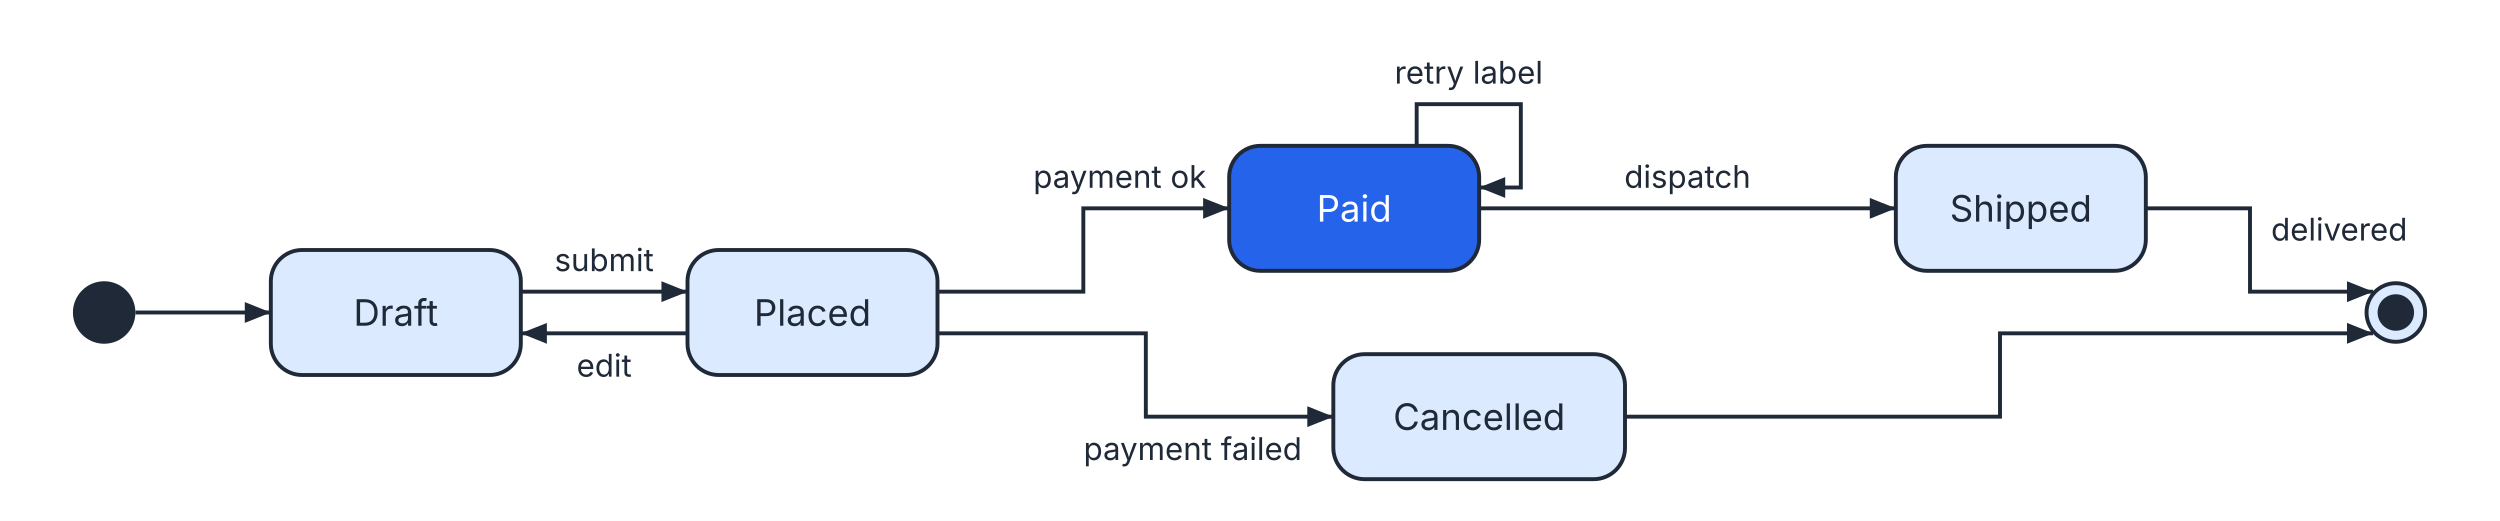
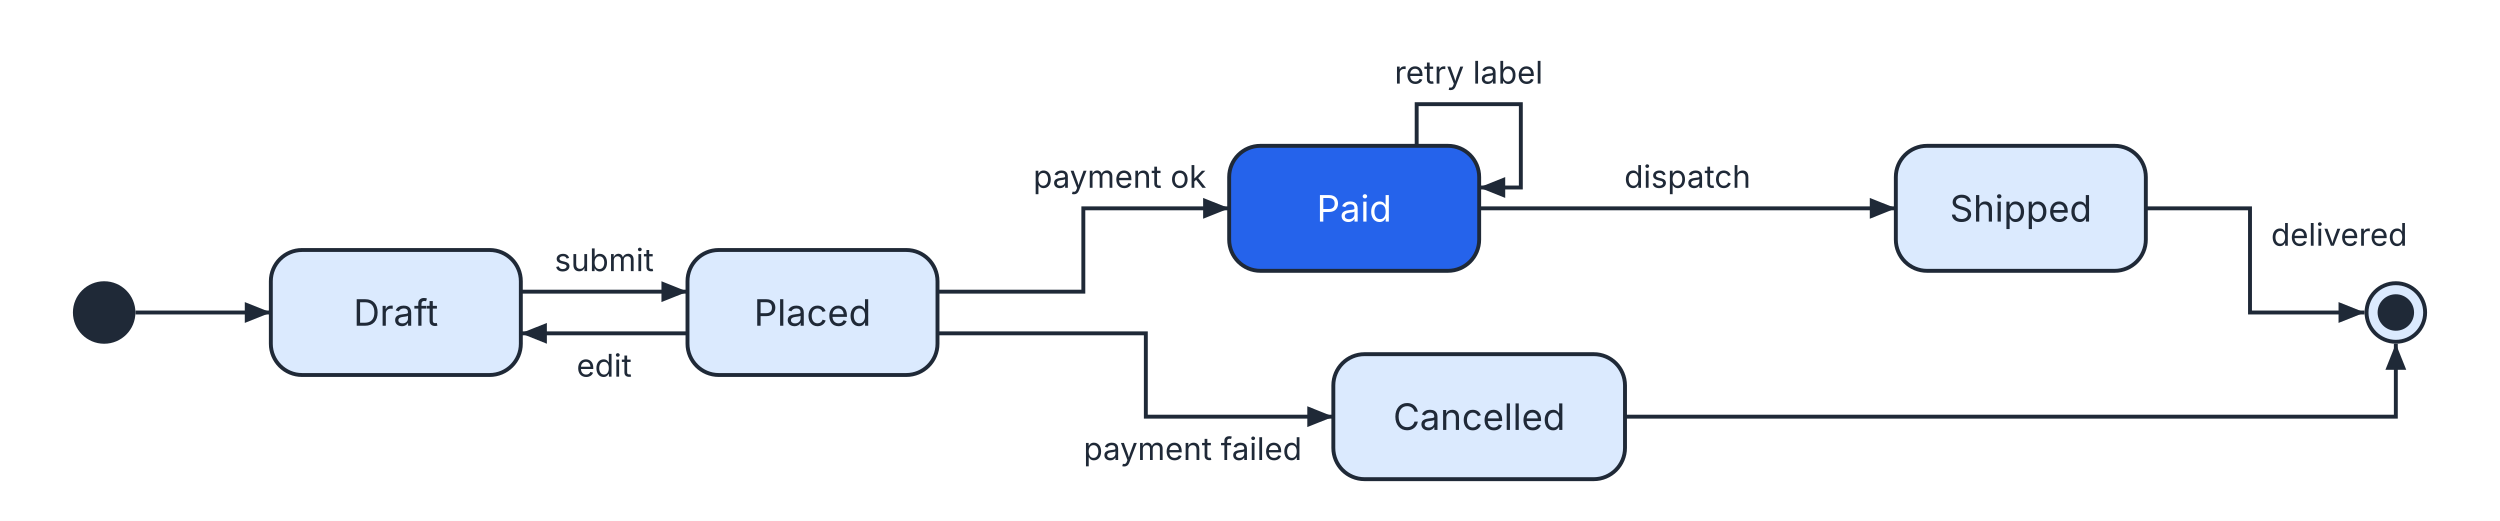
<svg xmlns="http://www.w3.org/2000/svg" viewBox="0 0 960 200" data-svgdog="1" font-family="Inter, sans-serif">
  <defs>
    <marker id="arrow" markerWidth="10" markerHeight="8" refX="10" refY="4" orient="auto" markerUnits="userSpaceOnUse">
      <path d="M0 0L10 4L0 8Z" fill="#1f2937" />
    </marker>
  </defs>
  <rect x="0" y="0" width="960" height="200" fill="#ffffff" />
  <g id="node-begin">
    <circle cx="40" cy="120" r="12" fill="#1f2937" />
  </g>
  <g id="node-draft">
    <rect x="104" y="96" width="96" height="48" rx="12" fill="#dbeafe" stroke="#1f2937" stroke-width="1.5" />
    <text x="152" y="125.09" text-anchor="middle" font-size="14" fill="#1f2937">Draft</text>
  </g>
  <g id="node-placed">
    <rect x="264" y="96" width="96" height="48" rx="12" fill="#dbeafe" stroke="#1f2937" stroke-width="1.5" />
    <text x="312" y="125.09" text-anchor="middle" font-size="14" fill="#1f2937">Placed</text>
  </g>
  <g id="node-paid">
    <rect x="472" y="56" width="96" height="48" rx="12" fill="#2563eb" stroke="#1f2937" stroke-width="1.5" />
    <text x="520" y="85.09" text-anchor="middle" font-size="14" fill="#ffffff">Paid</text>
  </g>
  <g id="node-shipped">
    <rect x="728" y="56" width="96" height="48" rx="12" fill="#dbeafe" stroke="#1f2937" stroke-width="1.5" />
    <text x="776" y="85.09" text-anchor="middle" font-size="14" fill="#1f2937">Shipped</text>
  </g>
  <g id="node-cancelled">
    <rect x="512" y="136" width="112" height="48" rx="12" fill="#dbeafe" stroke="#1f2937" stroke-width="1.5" />
    <text x="568" y="165.09" text-anchor="middle" font-size="14" fill="#1f2937">Cancelled</text>
  </g>
  <g id="node-done">
    <circle cx="920" cy="120" r="11.25" fill="#dbeafe" stroke="#1f2937" stroke-width="1.5" />
    <circle cx="920" cy="120" r="7" fill="#1f2937" />
  </g>
  <g id="edge-begin--draft">
    <path d="M52 120 L104 120" fill="none" stroke="#1f2937" stroke-width="1.5" marker-end="url(#arrow)" />
  </g>
  <g id="edge-draft--placed">
    <path d="M200 112 L264 112" fill="none" stroke="#1f2937" stroke-width="1.5" marker-end="url(#arrow)" />
    <text x="232" y="104.11" text-anchor="middle" font-size="12" fill="#1f2937">submit</text>
  </g>
  <g id="edge-placed--paid">
    <path d="M360 112 L416 112 L416 80 L472 80" fill="none" stroke="#1f2937" stroke-width="1.5" marker-end="url(#arrow)" />
    <text x="430" y="72.11" text-anchor="middle" font-size="12" fill="#1f2937">payment ok</text>
  </g>
  <g id="edge-placed--cancelled">
    <path d="M360 128 L440 128 L440 160 L512 160" fill="none" stroke="#1f2937" stroke-width="1.5" marker-end="url(#arrow)" />
    <text x="458" y="176.63" text-anchor="middle" font-size="12" fill="#1f2937">payment failed</text>
  </g>
  <g id="edge-paid--shipped">
    <path d="M568 80 L728 80" fill="none" stroke="#1f2937" stroke-width="1.5" marker-end="url(#arrow)" />
    <text x="648" y="72.11" text-anchor="middle" font-size="12" fill="#1f2937">dispatch</text>
  </g>
  <g id="edge-paid--paid">
    <path d="M544 56 L544 40 L584 40 L584 72 L568 72" fill="none" stroke="#1f2937" stroke-width="1.5" marker-end="url(#arrow)" />
    <text x="564" y="32.11" text-anchor="middle" font-size="12" fill="#1f2937">retry label</text>
  </g>
  <g id="edge-shipped--done">
-     <path d="M824 80 L864 80 L864 112 L911.24 112" fill="none" stroke="#1f2937" stroke-width="1.5" marker-end="url(#arrow)" />
-     <text x="898.26" y="92.37" text-anchor="middle" font-size="12" fill="#1f2937">delivered</text>
+     <path d="M824 80 L864 80 L864 120 L908 120" fill="none" stroke="#1f2937" stroke-width="1.5" marker-end="url(#arrow)" />
+     <text x="898.26" y="94.37" text-anchor="middle" font-size="12" fill="#1f2937">delivered</text>
  </g>
  <g id="edge-cancelled--done">
-     <path d="M624 160 L768 160 L768 128 L911.24 128" fill="none" stroke="#1f2937" stroke-width="1.5" marker-end="url(#arrow)" />
+     <path d="M624 160 L920 160 L920 132" fill="none" stroke="#1f2937" stroke-width="1.5" marker-end="url(#arrow)" />
  </g>
  <g id="edge-placed--draft">
    <path d="M264 128 L200 128" fill="none" stroke="#1f2937" stroke-width="1.5" marker-end="url(#arrow)" />
    <text x="232" y="144.63" text-anchor="middle" font-size="12" fill="#1f2937">edit</text>
  </g>
</svg>
